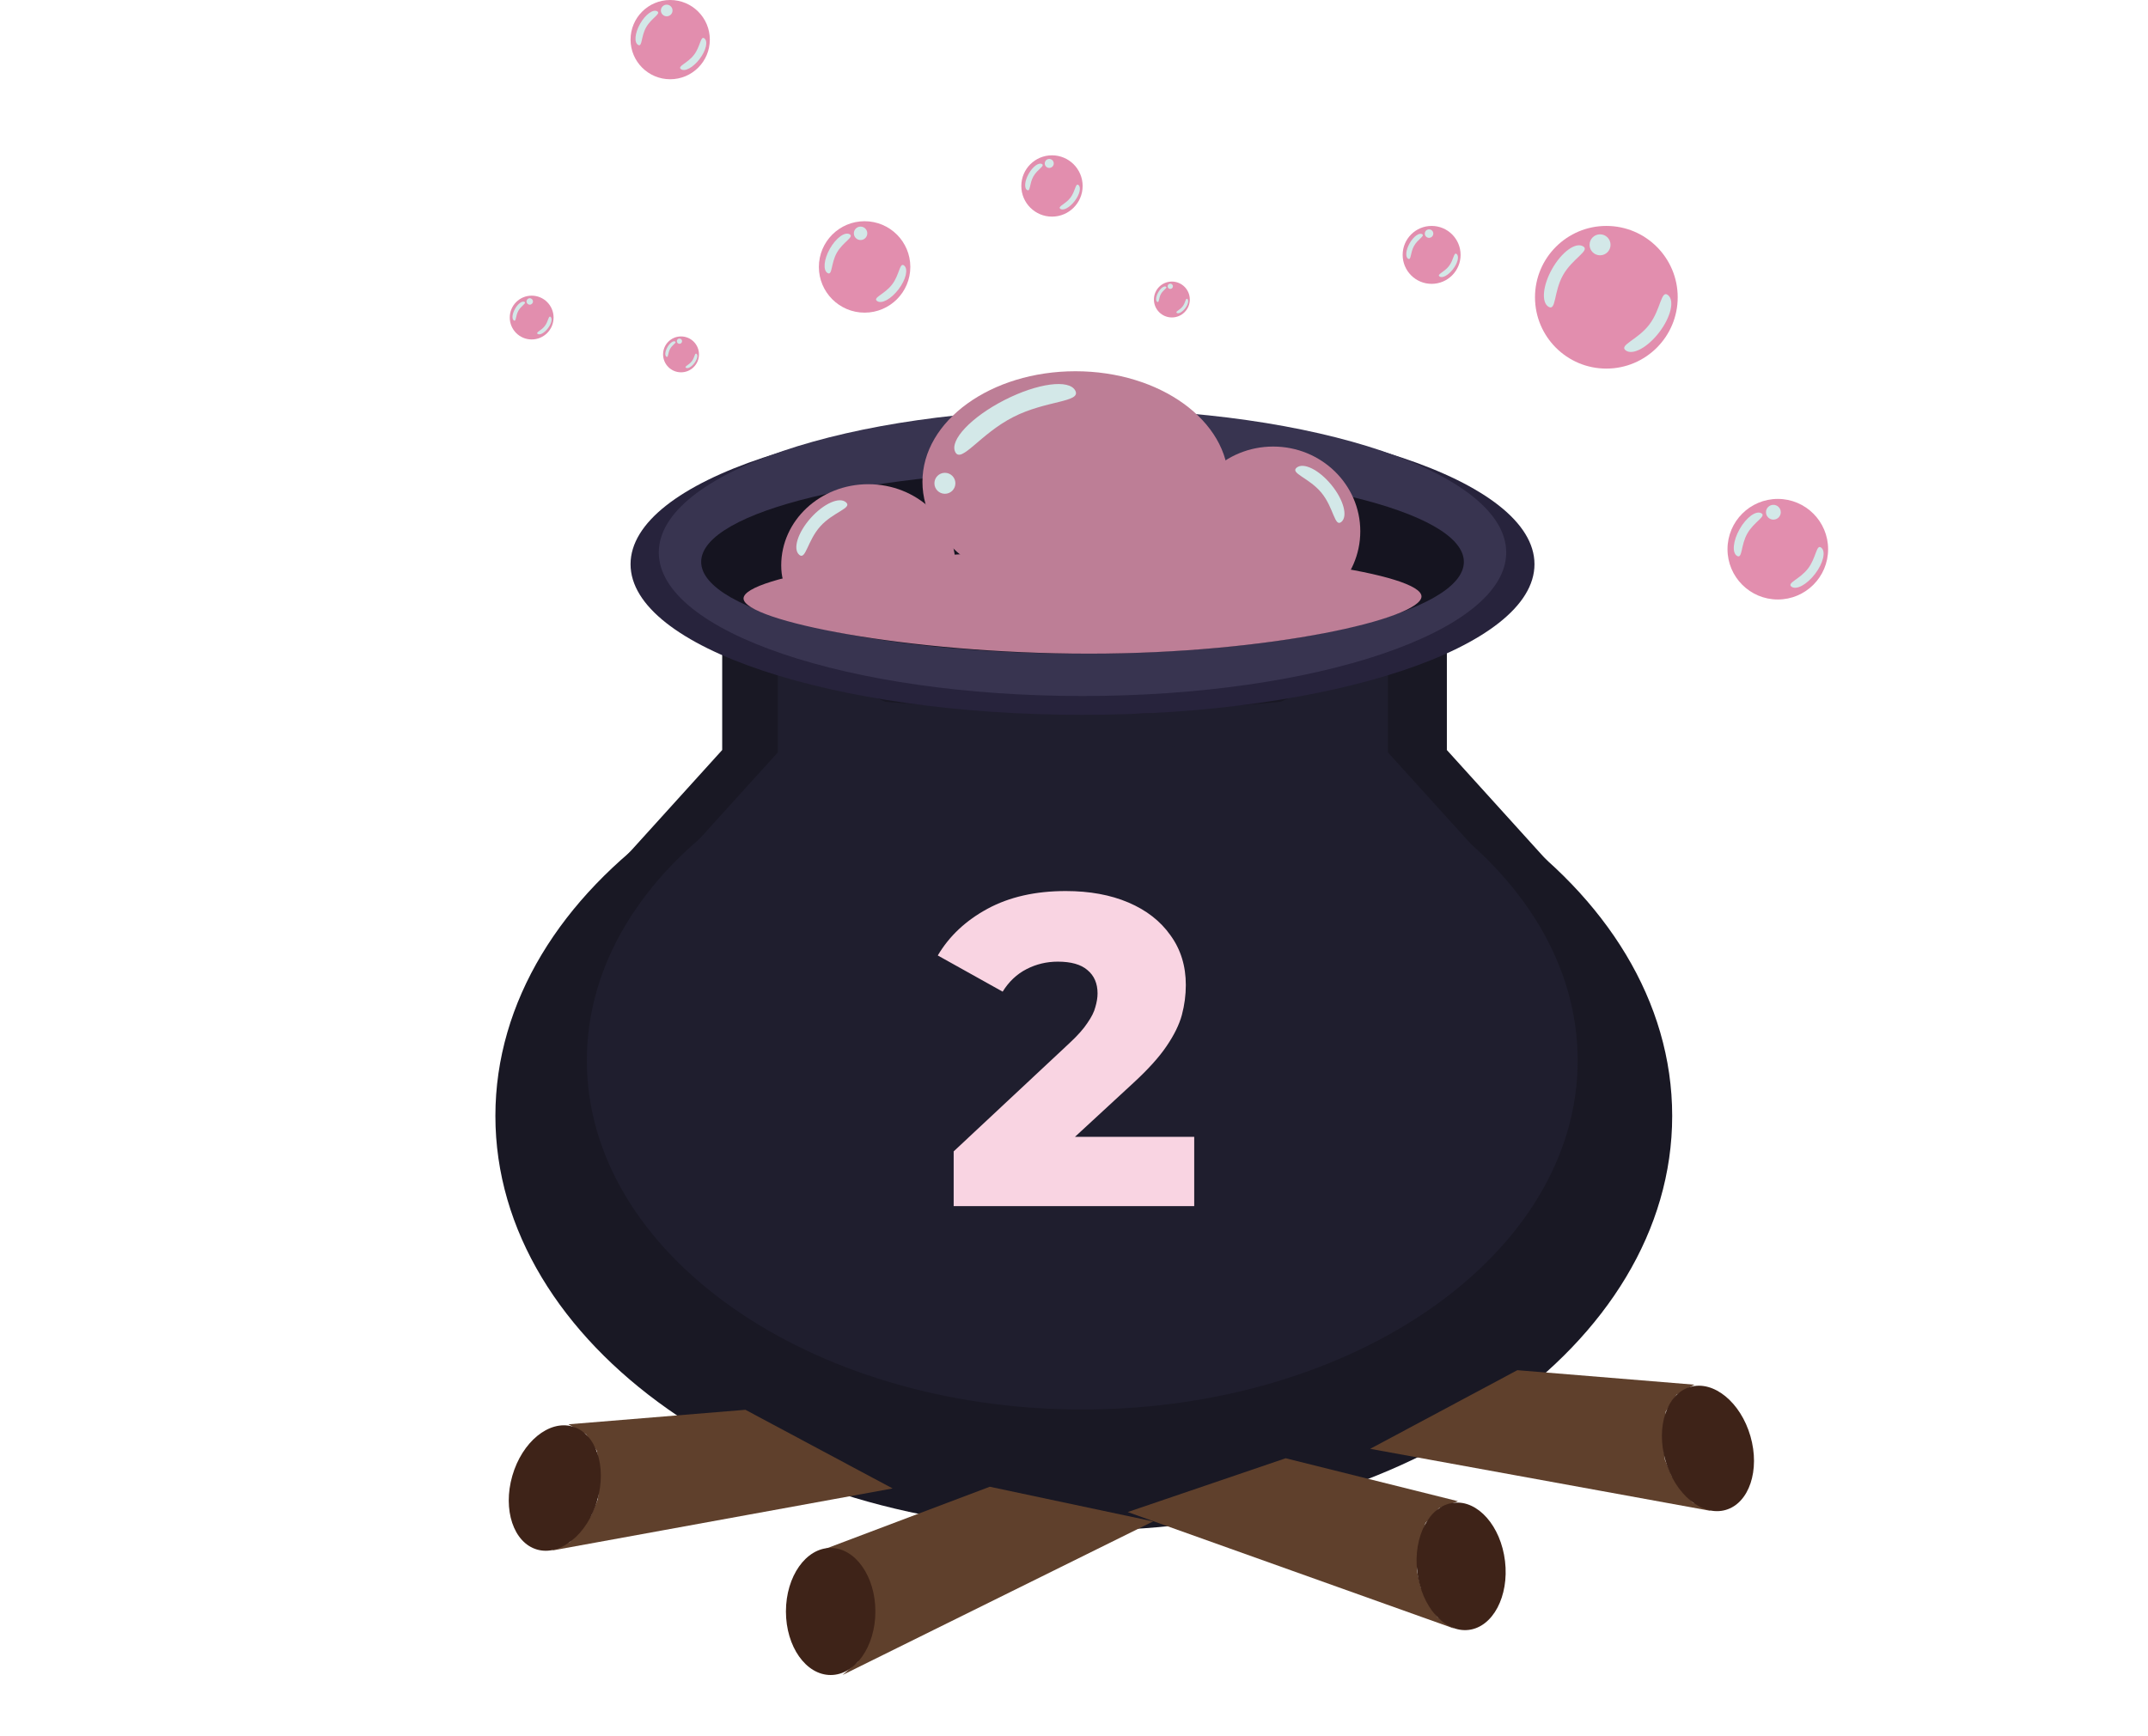
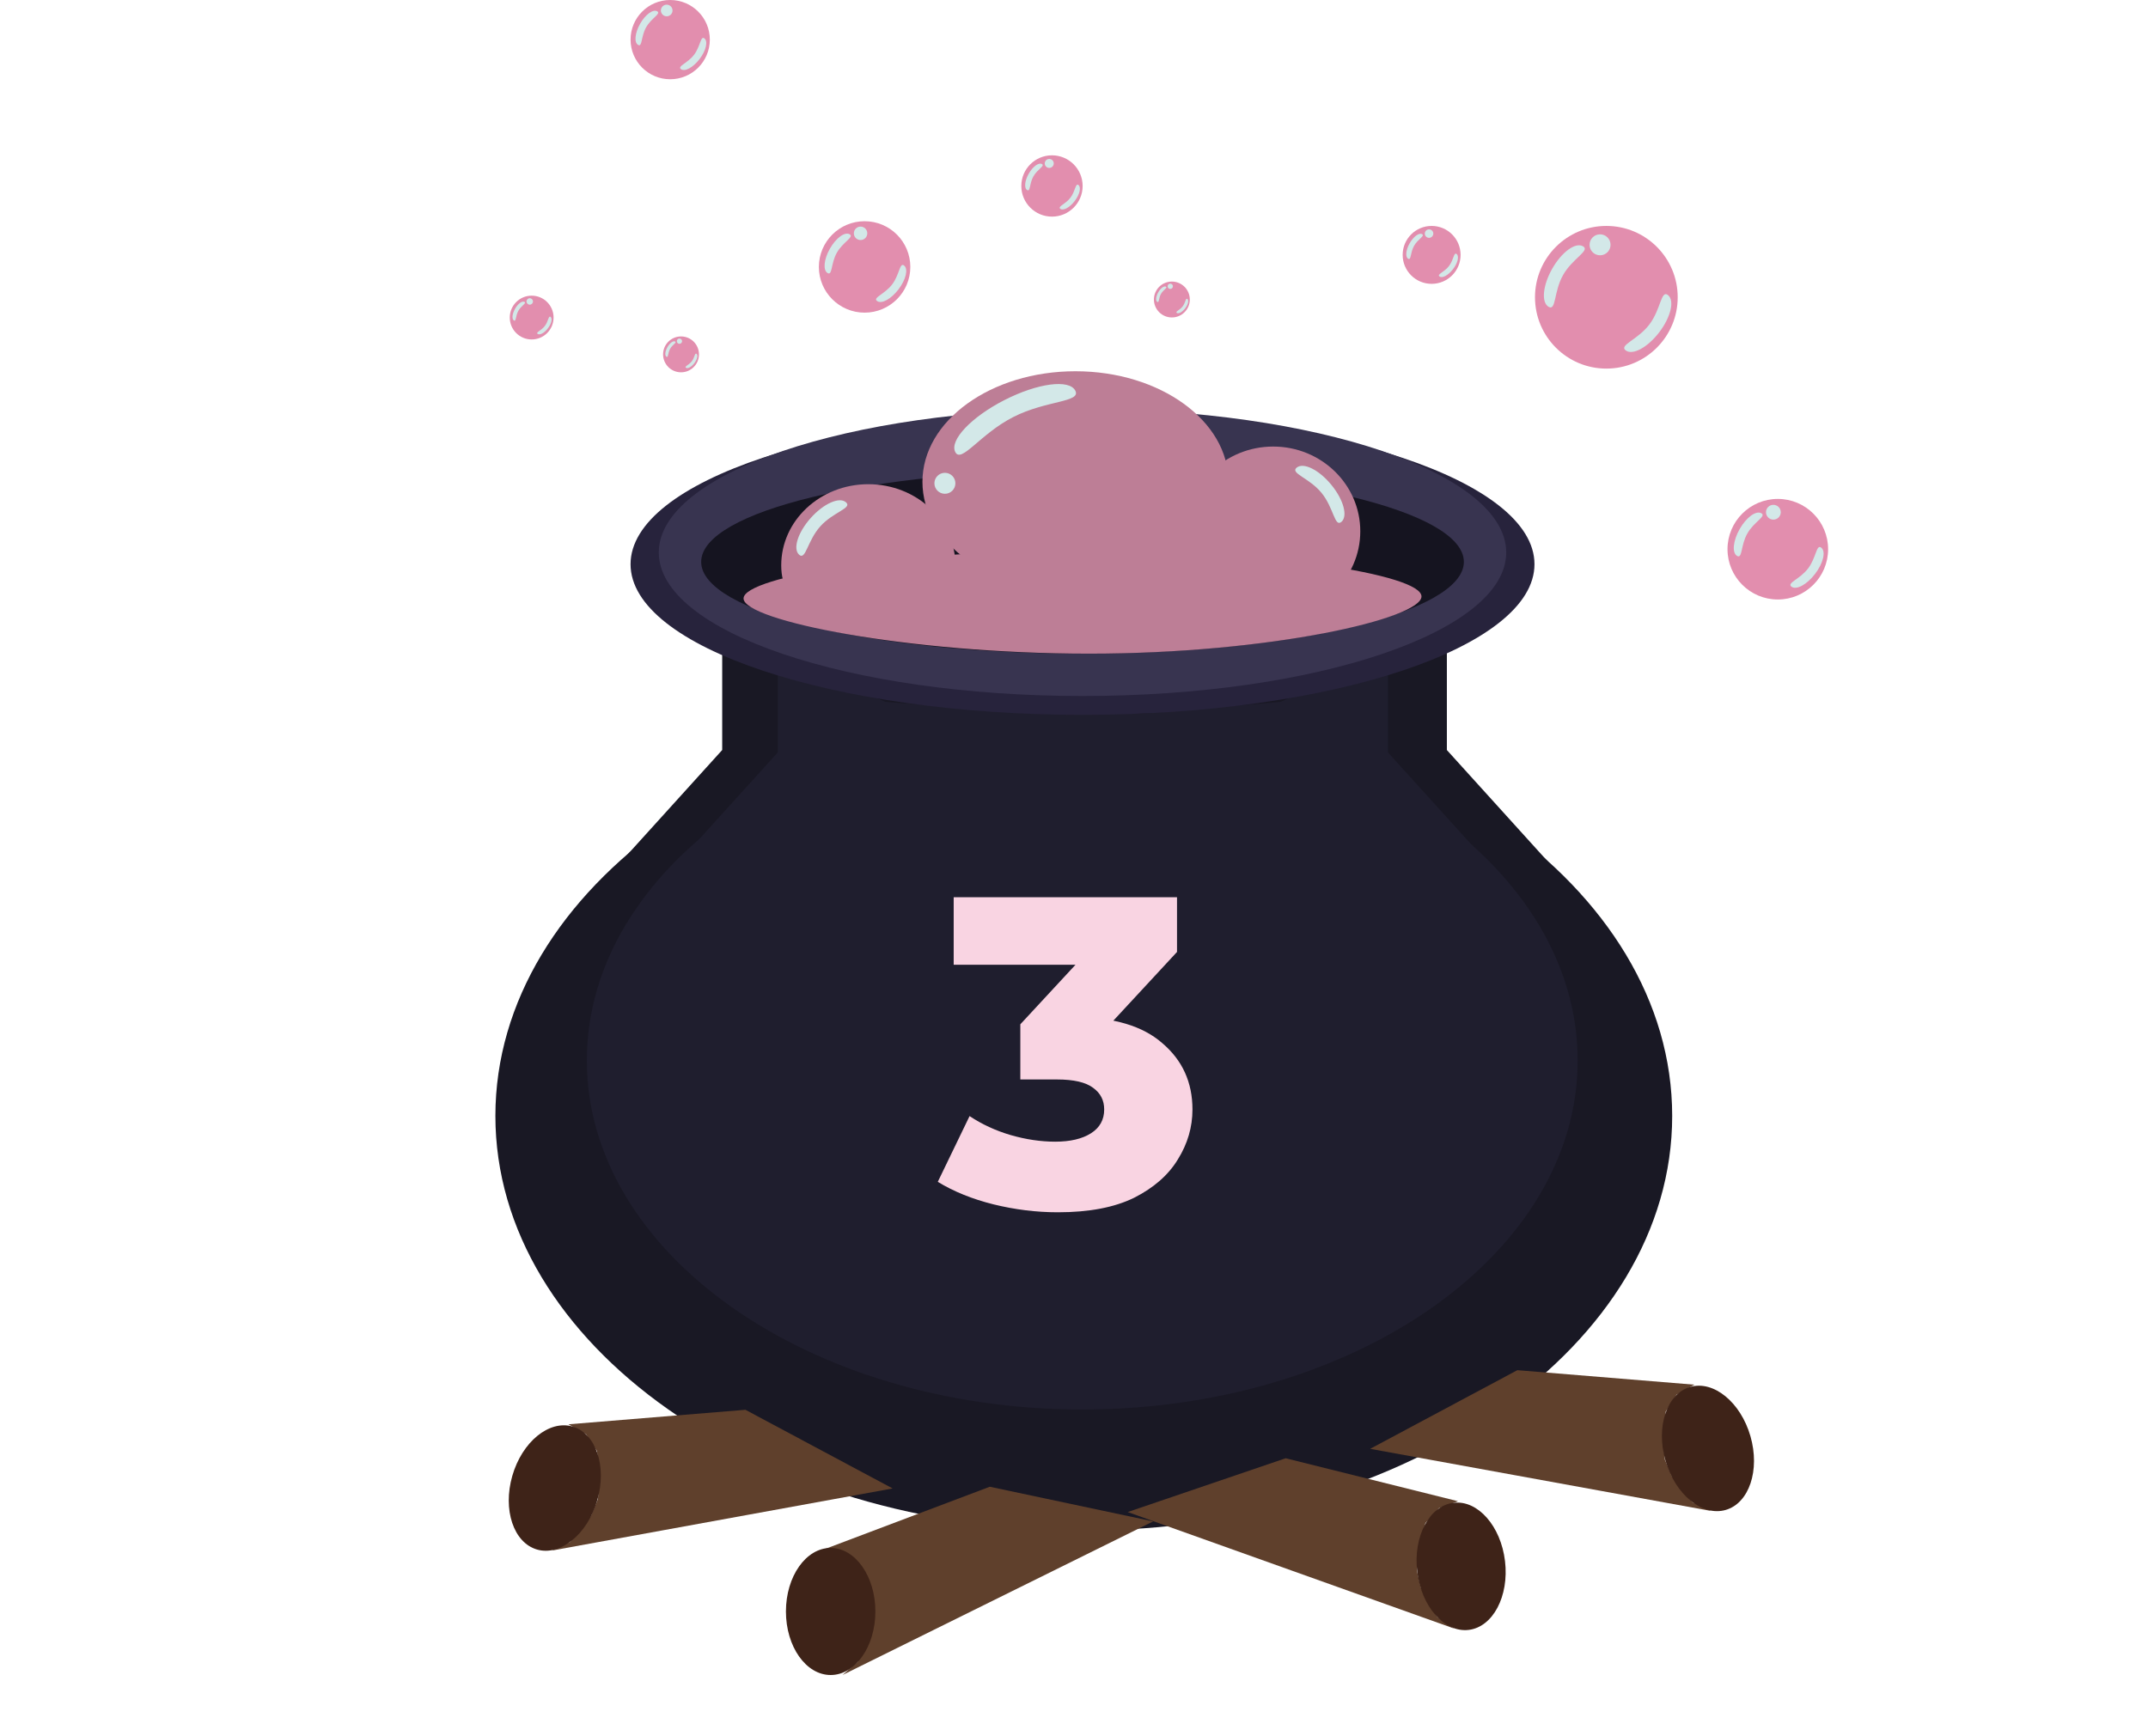
<svg xmlns="http://www.w3.org/2000/svg" width="146" height="118" viewBox="0 0 146 118" fill="none">
  <path d="M113.659 75.868C113.659 91.433 95.754 104.051 73.666 104.051C51.578 104.051 33.672 91.433 33.672 75.868C33.672 60.304 51.578 47.687 73.666 47.687C95.754 47.687 113.659 60.304 113.659 75.868Z" fill="#191824" />
  <path d="M69.894 47.866L42.217 58.58L49.088 50.991L49.088 43.076L57.778 46.91L69.894 47.866Z" fill="#191824" />
  <path d="M74.168 48.249L105.215 58.582L98.344 50.993L98.344 43.078L89.655 46.912L74.168 48.249Z" fill="#191824" />
  <path d="M107.235 72.1C107.235 85.205 92.159 95.828 73.561 95.828C54.964 95.828 39.888 85.205 39.888 72.1C39.888 58.995 54.964 48.372 73.561 48.372C92.159 48.372 107.235 58.995 107.235 72.1Z" fill="#1F1E2E" />
  <path d="M70.386 48.523L47.083 57.543L52.868 51.154L52.868 44.49L60.184 47.717L70.386 48.523Z" fill="#1F1E2E" />
  <path d="M73.986 48.845L100.126 57.545L94.341 51.156L94.341 44.492L87.025 47.719L73.986 48.845Z" fill="#1F1E2E" />
  <ellipse cx="73.579" cy="38.36" rx="30.72" ry="10.24" fill="#27233C" />
  <ellipse cx="73.578" cy="37.56" rx="28.8" ry="9.76" fill="#383450" />
  <ellipse cx="73.579" cy="38.2" rx="25.92" ry="6.24" fill="#151420" />
  <ellipse cx="73.099" cy="32.76" rx="10.4" ry="7.52" fill="#BD7E96" />
  <ellipse cx="86.539" cy="36.12" rx="5.92" ry="5.76" fill="#BD7E96" />
  <path d="M64.94 38.435C64.94 41.48 62.289 41.236 59.02 41.236C55.75 41.236 53.1 41.48 53.1 38.435C53.1 35.389 55.75 32.92 59.02 32.92C62.289 32.92 64.94 35.389 64.94 38.435Z" fill="#BD7E96" />
  <path d="M96.619 40.55C96.619 42.051 86.384 44.44 74.027 44.44C61.671 44.44 50.539 42.188 50.539 40.687C50.539 39.186 61.473 37.4 73.829 37.4C86.186 37.4 96.619 39.049 96.619 40.55Z" fill="#BD7E96" />
  <path d="M55.98 105.347L67.277 101.08L78.38 103.436L57.264 113.88L58.291 112.989L58.804 112.033L59.19 110.823L59.318 109.677L59.061 108.212L58.355 106.557L57.328 105.665L55.98 105.347Z" fill="#5F402C" />
  <path d="M38.636 96.835L50.667 95.848L60.671 101.196L37.495 105.42L38.728 104.845L39.487 104.066L40.193 103.005L40.635 101.935L40.797 100.452L40.579 98.659L39.842 97.515L38.636 96.835Z" fill="#5F402C" />
  <ellipse cx="37.71" cy="101.168" rx="3.005" ry="4.352" transform="matrix(0.960822 0.277167 -0.277168 0.960821 29.5181 -6.48838)" fill="#3E2318" />
  <path d="M99.1 102.065L87.387 99.143L76.65 102.8L98.836 110.721L97.712 109.954L97.089 109.062L96.564 107.901L96.301 106.774L96.382 105.284L96.887 103.55L97.8 102.541L99.1 102.065Z" fill="#5F402C" />
  <ellipse cx="3.005" cy="4.352" rx="3.005" ry="4.352" transform="matrix(-0.993022 0.117929 0.11793 0.993022 101.783 101.816)" fill="#3E2318" />
  <path d="M115.165 94.141L103.134 93.155L93.13 98.502L116.306 102.726L115.072 102.151L114.314 101.372L113.607 100.312L113.165 99.242L113.004 97.758L113.221 95.966L113.959 94.822L115.165 94.141Z" fill="#5F402C" />
  <ellipse cx="3.005" cy="4.352" rx="3.005" ry="4.352" transform="matrix(-0.960822 0.277167 0.277168 0.960822 117.771 93.4609)" fill="#3E2318" />
  <ellipse cx="56.46" cy="109.56" rx="3.04" ry="4.32" fill="#3E2318" />
  <ellipse cx="109.184" cy="20.21" rx="4.85" ry="4.85" fill="#E28EAE" />
  <path d="M112.782 22.587C111.989 23.626 110.966 24.179 110.497 23.821C110.027 23.463 111.31 23.108 112.102 22.069C112.895 21.029 112.897 19.698 113.366 20.056C113.836 20.414 113.574 21.547 112.782 22.587Z" fill="#D3E8E8" />
  <path d="M105.5 18.276C106.144 17.138 107.083 16.452 107.597 16.743C108.11 17.034 106.888 17.559 106.244 18.697C105.6 19.834 105.778 21.153 105.264 20.862C104.75 20.571 104.856 19.413 105.5 18.276Z" fill="#D3E8E8" />
  <path d="M68.27 27.201C70.524 26.049 72.681 25.763 73.09 26.562C73.499 27.361 71.115 27.206 68.862 28.358C66.609 29.51 65.339 31.533 64.93 30.734C64.522 29.935 66.017 28.353 68.27 27.201Z" fill="#D3E8E8" />
  <path d="M55.108 35.215C55.988 34.231 57.061 33.756 57.506 34.153C57.95 34.55 56.631 34.806 55.751 35.791C54.871 36.775 54.764 38.114 54.319 37.717C53.875 37.319 54.228 36.2 55.108 35.215Z" fill="#D3E8E8" />
  <path d="M90.485 32.954C89.646 31.935 88.593 31.416 88.133 31.795C87.672 32.174 88.98 32.483 89.819 33.502C90.658 34.522 90.71 35.864 91.171 35.485C91.631 35.106 91.324 33.973 90.485 32.954Z" fill="#D3E8E8" />
  <ellipse cx="108.756" cy="16.644" rx="0.713" ry="0.713" fill="#D3E8E8" />
  <ellipse cx="64.225" cy="32.858" rx="0.713" ry="0.713" fill="#D3E8E8" />
  <ellipse cx="45.553" cy="2.694" rx="2.694" ry="2.694" fill="#E28EAE" />
  <path d="M47.551 4.014C47.111 4.591 46.543 4.898 46.282 4.699C46.021 4.501 46.733 4.304 47.174 3.726C47.614 3.149 47.615 2.409 47.876 2.608C48.137 2.807 47.991 3.436 47.551 4.014Z" fill="#D3E8E8" />
  <path d="M43.507 1.619C43.865 0.988 44.386 0.606 44.672 0.768C44.957 0.93 44.278 1.221 43.92 1.853C43.562 2.485 43.661 3.217 43.376 3.056C43.091 2.894 43.149 2.251 43.507 1.619Z" fill="#D3E8E8" />
  <ellipse cx="45.316" cy="0.713" rx="0.396" ry="0.396" fill="#D3E8E8" />
  <ellipse cx="79.652" cy="20.363" rx="1.22" ry="1.22" fill="#E28EAE" />
  <path d="M80.557 20.961C80.358 21.223 80.1 21.362 79.982 21.272C79.864 21.182 80.187 21.092 80.386 20.831C80.586 20.569 80.586 20.234 80.704 20.324C80.823 20.414 80.757 20.7 80.557 20.961Z" fill="#D3E8E8" />
  <path d="M78.725 19.877C78.887 19.59 79.123 19.418 79.252 19.491C79.382 19.564 79.074 19.696 78.912 19.982C78.75 20.269 78.795 20.6 78.665 20.527C78.536 20.454 78.563 20.163 78.725 19.877Z" fill="#D3E8E8" />
  <ellipse cx="79.544" cy="19.465" rx="0.179" ry="0.179" fill="#D3E8E8" />
  <ellipse cx="71.503" cy="12.644" rx="2.084" ry="2.084" fill="#E28EAE" />
  <path d="M73.049 13.665C72.709 14.111 72.269 14.349 72.068 14.195C71.866 14.041 72.417 13.889 72.757 13.442C73.098 12.995 73.099 12.424 73.3 12.578C73.502 12.731 73.39 13.218 73.049 13.665Z" fill="#D3E8E8" />
  <path d="M69.921 11.812C70.198 11.324 70.601 11.029 70.822 11.154C71.042 11.279 70.517 11.505 70.24 11.993C69.964 12.482 70.04 13.049 69.82 12.924C69.599 12.799 69.644 12.301 69.921 11.812Z" fill="#D3E8E8" />
  <ellipse cx="71.318" cy="11.111" rx="0.306" ry="0.306" fill="#D3E8E8" />
  <ellipse cx="58.767" cy="18.148" rx="3.108" ry="3.108" fill="#E28EAE" />
  <path d="M61.074 19.671C60.566 20.338 59.91 20.692 59.609 20.462C59.308 20.233 60.13 20.006 60.638 19.339C61.146 18.673 61.147 17.82 61.448 18.049C61.749 18.279 61.581 19.005 61.074 19.671Z" fill="#D3E8E8" />
  <path d="M56.407 16.909C56.819 16.18 57.421 15.74 57.75 15.926C58.08 16.113 57.296 16.449 56.883 17.178C56.47 17.907 56.584 18.753 56.255 18.566C55.926 18.38 55.994 17.637 56.407 16.909Z" fill="#D3E8E8" />
  <ellipse cx="58.493" cy="15.863" rx="0.457" ry="0.457" fill="#D3E8E8" />
  <ellipse cx="120.838" cy="37.339" rx="3.419" ry="3.419" fill="#E28EAE" />
  <path d="M123.374 39.014C122.816 39.747 122.094 40.137 121.763 39.885C121.432 39.632 122.336 39.382 122.895 38.649C123.454 37.916 123.455 36.978 123.786 37.23C124.117 37.483 123.933 38.281 123.374 39.014Z" fill="#D3E8E8" />
  <path d="M118.242 35.975C118.696 35.173 119.358 34.69 119.72 34.895C120.082 35.1 119.22 35.47 118.766 36.272C118.312 37.074 118.437 38.004 118.075 37.799C117.713 37.593 117.788 36.777 118.242 35.975Z" fill="#D3E8E8" />
  <ellipse cx="120.537" cy="34.825" rx="0.503" ry="0.503" fill="#D3E8E8" />
  <ellipse cx="97.308" cy="17.329" rx="1.969" ry="1.969" fill="#E28EAE" />
  <path d="M98.767 18.293C98.445 18.715 98.03 18.94 97.84 18.794C97.649 18.649 98.17 18.505 98.491 18.083C98.813 17.661 98.814 17.121 99.004 17.266C99.195 17.412 99.089 17.871 98.767 18.293Z" fill="#D3E8E8" />
  <path d="M95.812 16.543C96.074 16.082 96.455 15.803 96.663 15.921C96.872 16.039 96.376 16.253 96.114 16.714C95.853 17.176 95.925 17.711 95.716 17.593C95.508 17.475 95.551 17.005 95.812 16.543Z" fill="#D3E8E8" />
  <ellipse cx="97.133" cy="15.881" rx="0.289" ry="0.289" fill="#D3E8E8" />
  <ellipse cx="36.138" cy="21.59" rx="1.489" ry="1.489" fill="#E28EAE" />
  <path d="M37.242 22.32C36.999 22.639 36.685 22.809 36.541 22.699C36.397 22.589 36.79 22.48 37.034 22.161C37.277 21.842 37.278 21.433 37.422 21.543C37.566 21.653 37.486 22.001 37.242 22.32Z" fill="#D3E8E8" />
  <path d="M35.007 20.996C35.205 20.646 35.493 20.436 35.651 20.525C35.809 20.614 35.433 20.776 35.235 21.125C35.037 21.474 35.092 21.88 34.934 21.79C34.777 21.701 34.809 21.345 35.007 20.996Z" fill="#D3E8E8" />
  <ellipse cx="36.007" cy="20.495" rx="0.219" ry="0.219" fill="#D3E8E8" />
  <ellipse cx="46.29" cy="24.093" rx="1.22" ry="1.22" fill="#E28EAE" />
  <path d="M47.195 24.691C46.996 24.953 46.738 25.092 46.62 25.002C46.502 24.912 46.825 24.822 47.024 24.561C47.223 24.299 47.224 23.964 47.342 24.054C47.46 24.144 47.394 24.429 47.195 24.691Z" fill="#D3E8E8" />
  <path d="M45.363 23.606C45.525 23.32 45.761 23.147 45.89 23.22C46.02 23.294 45.712 23.426 45.55 23.712C45.388 23.998 45.432 24.33 45.303 24.257C45.174 24.184 45.201 23.892 45.363 23.606Z" fill="#D3E8E8" />
  <ellipse cx="46.182" cy="23.196" rx="0.179" ry="0.179" fill="#D3E8E8" />
-   <path d="M64.821 82V78.28L72.681 70.93C73.241 70.41 73.651 69.95 73.911 69.55C74.191 69.15 74.371 68.79 74.451 68.47C74.551 68.13 74.601 67.82 74.601 67.54C74.601 66.86 74.371 66.33 73.911 65.95C73.471 65.57 72.801 65.38 71.901 65.38C71.141 65.38 70.431 65.55 69.771 65.89C69.111 66.23 68.571 66.74 68.151 67.42L63.741 64.96C64.521 63.64 65.651 62.58 67.131 61.78C68.611 60.98 70.381 60.58 72.441 60.58C74.061 60.58 75.481 60.84 76.701 61.36C77.921 61.88 78.871 62.62 79.551 63.58C80.251 64.54 80.601 65.67 80.601 66.97C80.601 67.65 80.511 68.33 80.331 69.01C80.151 69.67 79.801 70.38 79.281 71.14C78.781 71.88 78.031 72.71 77.031 73.63L70.791 79.39L69.801 77.29H81.171V82H64.821Z" fill="#F9D4E2" />
+   <path d="M71.902 82.42C70.442 82.42 68.982 82.24 67.522 81.88C66.082 81.52 64.822 81.01 63.742 80.35L65.902 75.88C66.742 76.44 67.672 76.87 68.692 77.17C69.732 77.47 70.742 77.62 71.722 77.62C72.742 77.62 73.552 77.43 74.152 77.05C74.752 76.67 75.052 76.13 75.052 75.43C75.052 74.81 74.802 74.32 74.302 73.96C73.802 73.58 72.982 73.39 71.842 73.39H69.352V69.64L74.992 63.55L75.562 65.59H64.822V61H80.002V64.72L74.362 70.81L71.452 69.16H73.072C75.692 69.16 77.672 69.75 79.012 70.93C80.372 72.09 81.052 73.59 81.052 75.43C81.052 76.63 80.722 77.76 80.062 78.82C79.422 79.88 78.432 80.75 77.092 81.43C75.752 82.09 74.022 82.42 71.902 82.42Z" fill="#F9D4E2" />
</svg>
